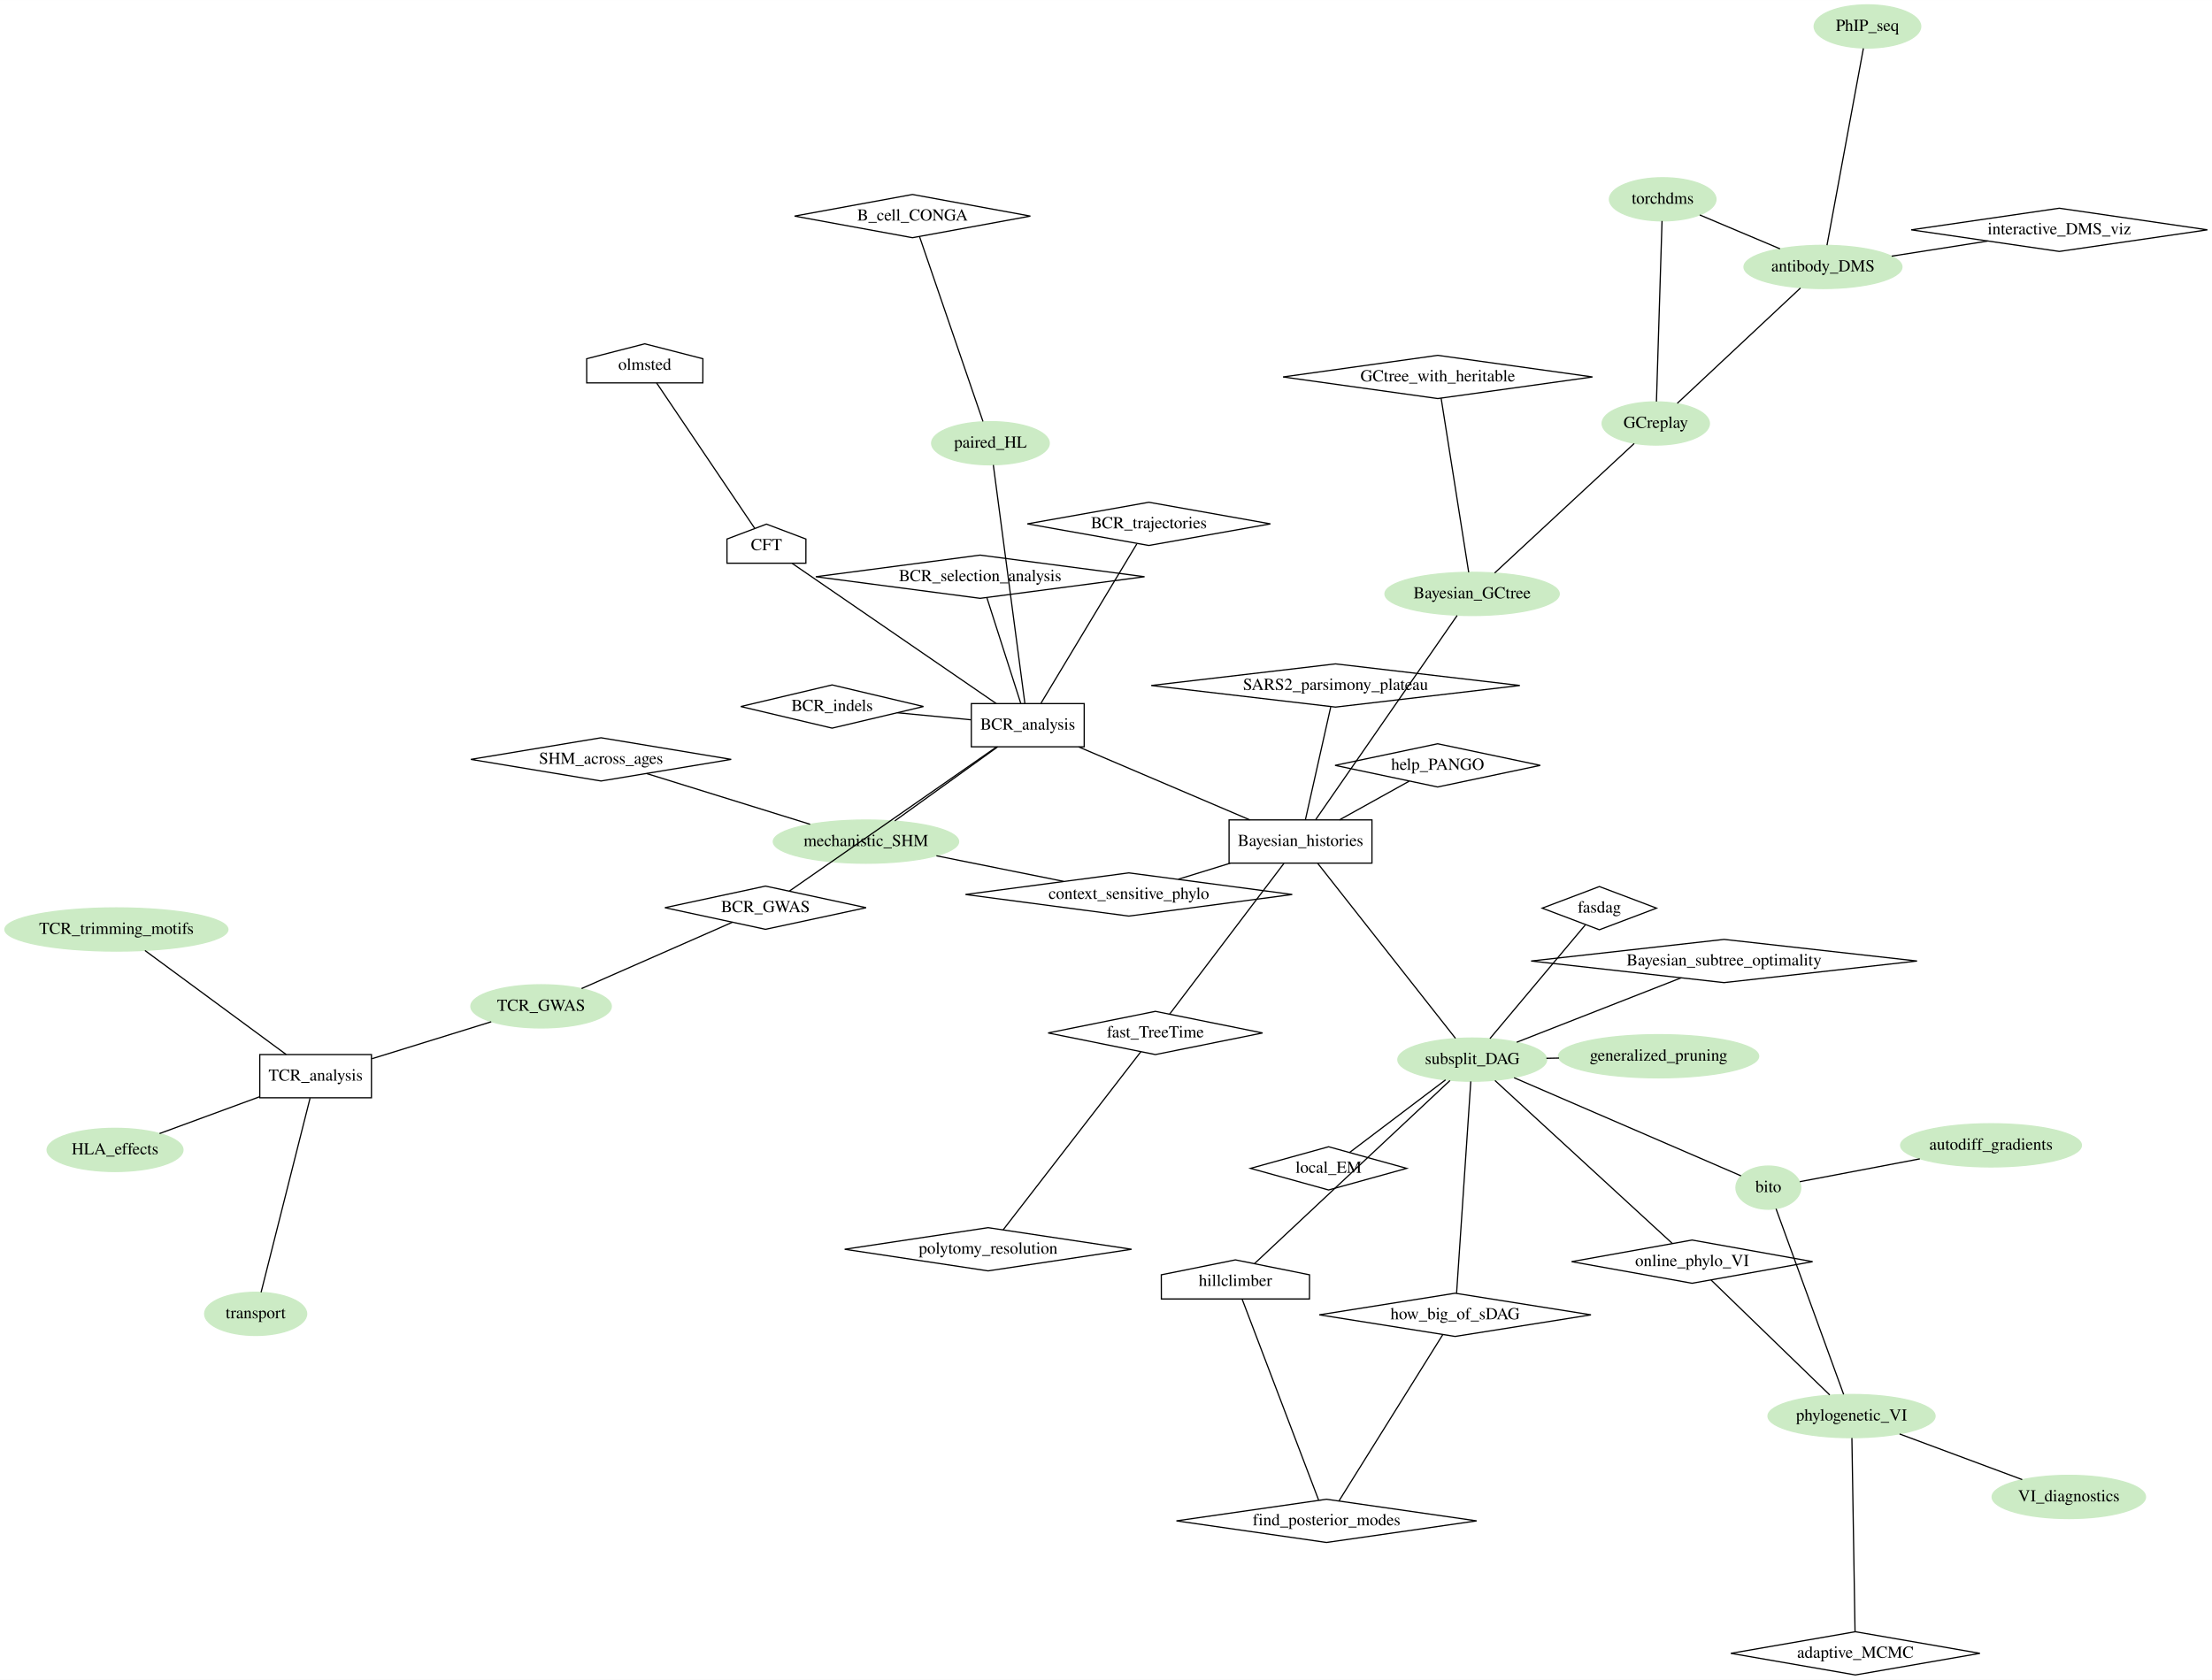
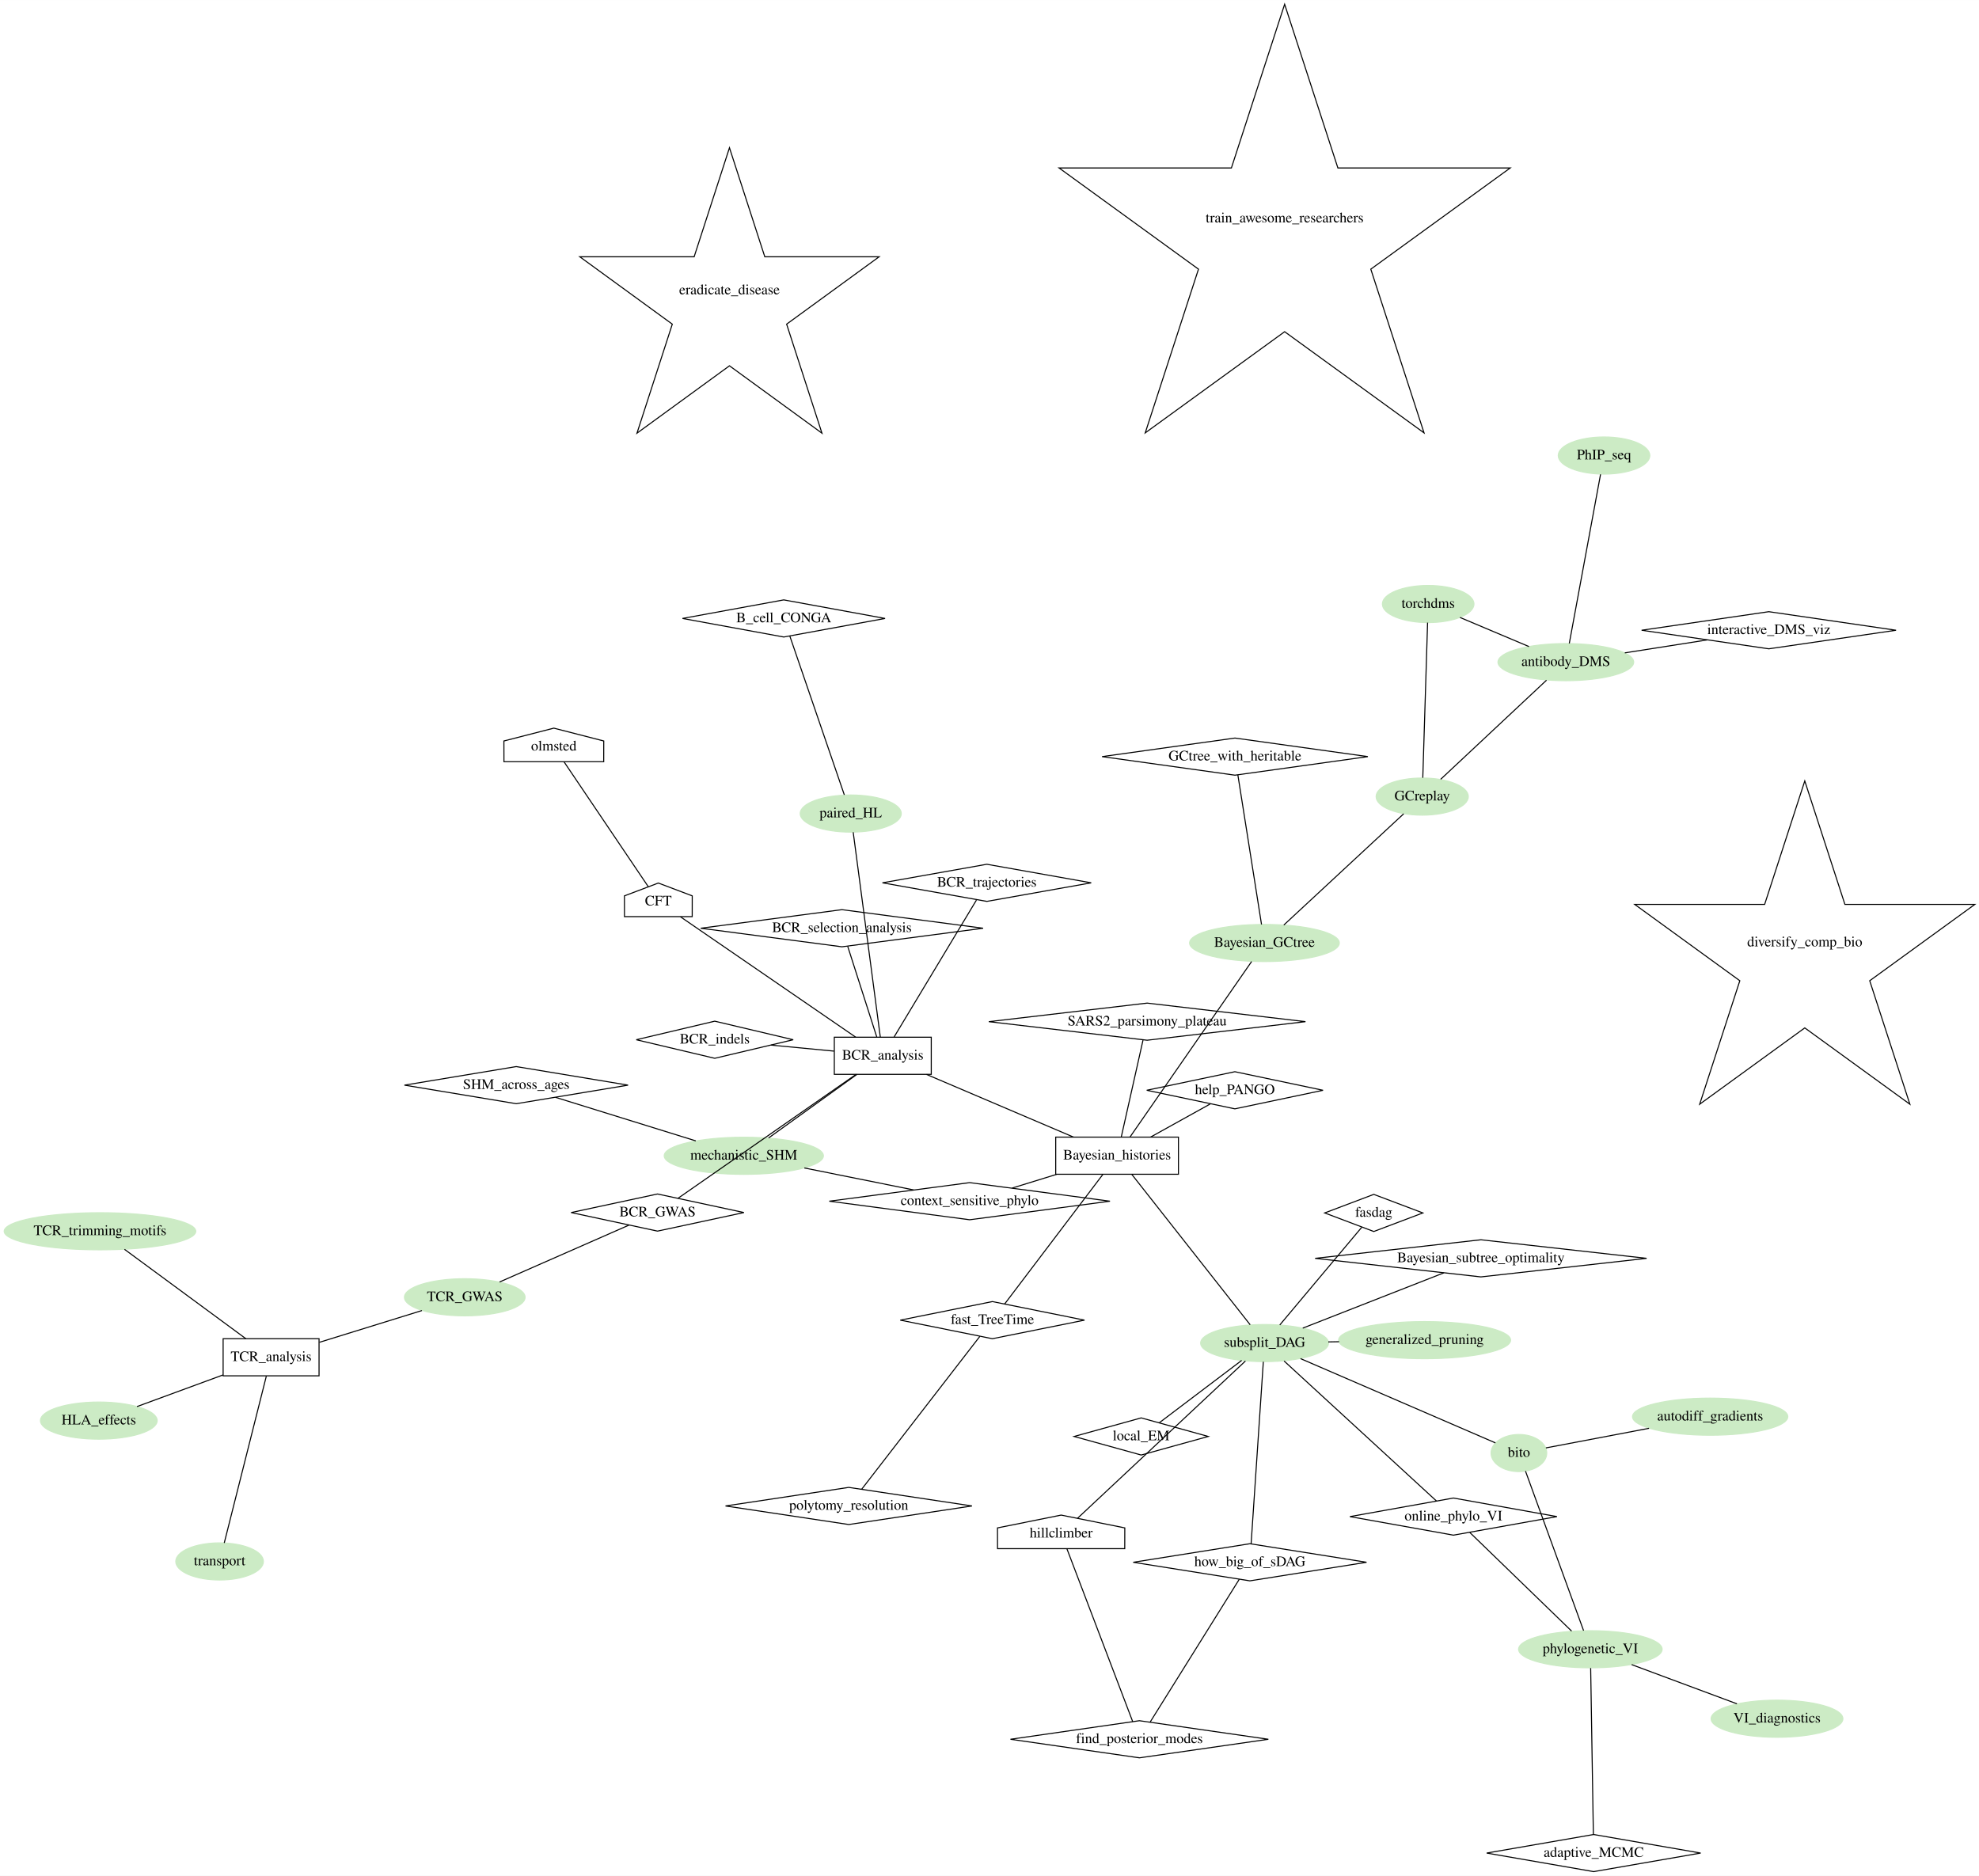
- <svg xmlns="http://www.w3.org/2000/svg" width="1842pt" height="1399pt" viewBox="0.00 0.00 1842.25 1399.13">
-   <g id="graph0" class="graph" transform="scale(1 1) rotate(0) translate(4 1395.132)">
-     <polygon fill="#ffffff" stroke="transparent" points="-4,4 -4,-1395.132 1838.249,-1395.132 1838.249,4 -4,4" />
+ <svg xmlns="http://www.w3.org/2000/svg" width="1919pt" height="1819pt" viewBox="0.00 0.00 1918.87 1818.81">
+   <g id="graph0" class="graph" transform="scale(1 1) rotate(0) translate(4 1814.813)">
+     <polygon fill="#ffffff" stroke="transparent" points="-4,4 -4,-1814.813 1914.872,-1814.813 1914.872,4 -4,4" />
    <g id="node1" class="node">
      <ellipse fill="#ccebc5" stroke="#ccebc5" cx="1222.034" cy="-900.461" rx="72.588" ry="18" />
      <text text-anchor="middle" x="1222.034" y="-896.761" font-family="Times,serif" font-size="14.00" fill="#000000">Bayesian_GCtree</text>
    </g>
    <g id="node2" class="node">
      <ellipse fill="#ccebc5" stroke="#ccebc5" cx="1374.998" cy="-1042.429" rx="44.693" ry="18" />
      <text text-anchor="middle" x="1374.998" y="-1038.729" font-family="Times,serif" font-size="14.00" fill="#000000">GCreplay</text>
    </g>
    <g id="edge23" class="edge">
      <path fill="none" stroke="#000000" d="M1240.79,-917.869C1270.467,-945.413 1327.867,-998.686 1357.039,-1025.761" />
    </g>
    <g id="node27" class="node">
      <polygon fill="none" stroke="#000000" points="1193.443,-1099.18 1064.579,-1081.18 1193.443,-1063.18 1322.307,-1081.18 1193.443,-1099.18" />
      <text text-anchor="middle" x="1193.443" y="-1077.48" font-family="Times,serif" font-size="14.00" fill="#000000">GCtree_with_heritable</text>
    </g>
    <g id="edge24" class="edge">
      <path fill="none" stroke="#000000" d="M1219.188,-918.45C1213.694,-953.179 1201.687,-1029.071 1196.235,-1063.53" />
    </g>
    <g id="node13" class="node">
      <ellipse fill="#ccebc5" stroke="#ccebc5" cx="1514.251" cy="-1172.804" rx="65.789" ry="18" />
      <text text-anchor="middle" x="1514.251" y="-1169.104" font-family="Times,serif" font-size="14.00" fill="#000000">antibody_DMS</text>
    </g>
    <g id="edge26" class="edge">
      <path fill="none" stroke="#000000" d="M1392.918,-1059.206C1419.363,-1083.965 1468.605,-1130.068 1495.512,-1155.259" />
    </g>
    <g id="node15" class="node">
      <ellipse fill="#ccebc5" stroke="#ccebc5" cx="1380.771" cy="-1229.152" rx="44.393" ry="18" />
      <text text-anchor="middle" x="1380.771" y="-1225.452" font-family="Times,serif" font-size="14.00" fill="#000000">torchdms</text>
    </g>
    <g id="edge25" class="edge">
      <path fill="none" stroke="#000000" d="M1375.562,-1060.673C1376.669,-1096.462 1379.112,-1175.483 1380.213,-1211.109" />
    </g>
    <g id="node3" class="node">
      <ellipse fill="#ccebc5" stroke="#ccebc5" cx="91.812" cy="-437.336" rx="56.59" ry="18" />
      <text text-anchor="middle" x="91.812" y="-433.636" font-family="Times,serif" font-size="14.00" fill="#000000">HLA_effects</text>
    </g>
    <g id="node4" class="node">
      <ellipse fill="#ccebc5" stroke="#ccebc5" cx="1551.287" cy="-1373.132" rx="44.393" ry="18" />
      <text text-anchor="middle" x="1551.287" y="-1369.432" font-family="Times,serif" font-size="14.00" fill="#000000">PhIP_seq</text>
    </g>
    <g id="node5" class="node">
      <ellipse fill="#ccebc5" stroke="#ccebc5" cx="446.636" cy="-556.92" rx="58.49" ry="18" />
      <text text-anchor="middle" x="446.636" y="-553.22" font-family="Times,serif" font-size="14.00" fill="#000000">TCR_GWAS</text>
    </g>
    <g id="node6" class="node">
      <ellipse fill="#ccebc5" stroke="#ccebc5" cx="92.942" cy="-620.929" rx="92.883" ry="18" />
      <text text-anchor="middle" x="92.942" y="-617.229" font-family="Times,serif" font-size="14.00" fill="#000000">TCR_trimming_motifs</text>
    </g>
    <g id="node7" class="node">
      <ellipse fill="#ccebc5" stroke="#ccebc5" cx="1468.757" cy="-405.891" rx="27" ry="18" />
      <text text-anchor="middle" x="1468.757" y="-402.191" font-family="Times,serif" font-size="14.00" fill="#000000">bito</text>
    </g>
    <g id="node8" class="node">
      <ellipse fill="#ccebc5" stroke="#ccebc5" cx="1654.201" cy="-441.147" rx="75.287" ry="18" />
      <text text-anchor="middle" x="1654.201" y="-437.447" font-family="Times,serif" font-size="14.00" fill="#000000">autodiff_gradients</text>
    </g>
    <g id="edge4" class="edge">
      <path fill="none" stroke="#000000" d="M1494.934,-410.867C1520.792,-415.784 1561.244,-423.474 1594.909,-429.875" />
    </g>
    <g id="node12" class="node">
      <ellipse fill="#ccebc5" stroke="#ccebc5" cx="1538.043" cy="-215.619" rx="69.588" ry="18" />
      <text text-anchor="middle" x="1538.043" y="-211.919" font-family="Times,serif" font-size="14.00" fill="#000000">phylogenetic_VI</text>
    </g>
    <g id="edge2" class="edge">
      <path fill="none" stroke="#000000" d="M1475.151,-388.331C1488.284,-352.268 1518.173,-270.185 1531.462,-233.69" />
    </g>
    <g id="node14" class="node">
      <ellipse fill="#ccebc5" stroke="#ccebc5" cx="1222.163" cy="-512.515" rx="61.99" ry="18" />
      <text text-anchor="middle" x="1222.163" y="-508.815" font-family="Times,serif" font-size="14.00" fill="#000000">subsplit_DAG</text>
    </g>
    <g id="edge5" class="edge">
      <path fill="none" stroke="#000000" d="M1446,-415.73C1402.719,-434.445 1308.296,-475.272 1257.004,-497.45" />
    </g>
    <g id="node9" class="node">
      <ellipse fill="#ccebc5" stroke="#ccebc5" cx="1377.334" cy="-515.347" rx="83.386" ry="18" />
      <text text-anchor="middle" x="1377.334" y="-511.647" font-family="Times,serif" font-size="14.00" fill="#000000">generalized_pruning</text>
    </g>
    <g id="node10" class="node">
      <ellipse fill="#ccebc5" stroke="#ccebc5" cx="717.208" cy="-694.119" rx="77.187" ry="18" />
      <text text-anchor="middle" x="717.208" y="-690.419" font-family="Times,serif" font-size="14.00" fill="#000000">mechanistic_SHM</text>
    </g>
    <g id="node30" class="node">
      <polygon fill="none" stroke="#000000" points="936.168,-668.093 800.097,-650.093 936.168,-632.093 1072.238,-650.093 936.168,-668.093" />
      <text text-anchor="middle" x="936.168" y="-646.393" font-family="Times,serif" font-size="14.00" fill="#000000">context_sensitive_phylo</text>
    </g>
    <g id="edge45" class="edge">
      <path fill="none" stroke="#000000" d="M775.885,-682.321C808.821,-675.699 849.639,-667.491 881.841,-661.017" />
    </g>
    <g id="node40" class="node">
      <polygon fill="none" stroke="#000000" points="496.563,-780.626 388.142,-762.626 496.563,-744.626 604.985,-762.626 496.563,-780.626" />
      <text text-anchor="middle" x="496.563" y="-758.926" font-family="Times,serif" font-size="14.00" fill="#000000">SHM_across_ages</text>
    </g>
    <g id="edge38" class="edge">
      <path fill="none" stroke="#000000" d="M670.684,-708.564C630.225,-721.126 572.324,-739.104 534.588,-750.82" />
    </g>
    <g id="node11" class="node">
      <ellipse fill="#ccebc5" stroke="#ccebc5" cx="820.884" cy="-1025.968" rx="48.993" ry="18" />
      <text text-anchor="middle" x="820.884" y="-1022.268" font-family="Times,serif" font-size="14.00" fill="#000000">paired_HL</text>
    </g>
    <g id="node25" class="node">
      <polygon fill="none" stroke="#000000" points="755.956,-1233.162 657.756,-1215.162 755.956,-1197.162 854.156,-1215.162 755.956,-1233.162" />
      <text text-anchor="middle" x="755.956" y="-1211.462" font-family="Times,serif" font-size="14.00" fill="#000000">B_cell_CONGA</text>
    </g>
    <g id="edge46" class="edge">
      <path fill="none" stroke="#000000" d="M814.658,-1044.109C802.121,-1080.641 773.99,-1162.614 761.787,-1198.171" />
    </g>
    <g id="node29" class="node">
      <polygon fill="none" stroke="#000000" points="1541.249,-36 1437.519,-18 1541.249,0 1644.979,-18 1541.249,-36" />
      <text text-anchor="middle" x="1541.249" y="-14.3" font-family="Times,serif" font-size="14.00" fill="#000000">adaptive_MCMC</text>
    </g>
    <g id="edge1" class="edge">
      <path fill="none" stroke="#000000" d="M1538.339,-197.381C1538.949,-159.734 1540.344,-73.803 1540.954,-36.193" />
    </g>
    <g id="node38" class="node">
      <polygon fill="none" stroke="#000000" points="1405.266,-362.258 1304.89,-344.258 1405.266,-326.258 1505.643,-344.258 1405.266,-362.258" />
      <text text-anchor="middle" x="1405.266" y="-340.558" font-family="Times,serif" font-size="14.00" fill="#000000">online_phylo_VI</text>
    </g>
    <g id="edge6" class="edge">
      <path fill="none" stroke="#000000" d="M1519.859,-233.236C1493.722,-258.558 1445.958,-304.834 1421.159,-328.861" />
    </g>
    <g id="edge28" class="edge">
      <path fill="none" stroke="#000000" d="M1517.603,-1190.935C1524.637,-1228.979 1540.866,-1316.764 1547.916,-1354.898" />
    </g>
    <g id="edge27" class="edge">
      <path fill="none" stroke="#000000" d="M1478.481,-1187.904C1457.631,-1196.706 1431.599,-1207.696 1411.648,-1216.118" />
    </g>
    <g id="node36" class="node">
      <polygon fill="none" stroke="#000000" points="1711.082,-1221.72 1587.748,-1203.72 1711.082,-1185.72 1834.416,-1203.72 1711.082,-1221.72" />
      <text text-anchor="middle" x="1711.082" y="-1200.02" font-family="Times,serif" font-size="14.00" fill="#000000">interactive_DMS_viz</text>
    </g>
    <g id="edge29" class="edge">
      <path fill="none" stroke="#000000" d="M1571.447,-1181.788C1596.532,-1185.728 1625.977,-1190.353 1651.345,-1194.337" />
    </g>
    <g id="edge9" class="edge">
      <path fill="none" stroke="#000000" d="M1283.937,-513.642C1287.402,-513.706 1290.911,-513.769 1294.435,-513.834" />
    </g>
    <g id="node19" class="node">
      <polygon fill="none" stroke="#000000" points="1086.623,-333.297 1024.903,-345.734 963.184,-333.297 963.241,-313.172 1086.565,-313.172 1086.623,-333.297" />
      <text text-anchor="middle" x="1024.903" y="-324.034" font-family="Times,serif" font-size="14.00" fill="#000000">hillclimber</text>
    </g>
    <g id="edge8" class="edge">
      <path fill="none" stroke="#000000" d="M1203.606,-495.131C1165.05,-459.015 1076.874,-376.417 1040.766,-342.593" />
    </g>
    <g id="node26" class="node">
      <polygon fill="none" stroke="#000000" points="1431.885,-612.679 1271.179,-594.679 1431.885,-576.679 1592.59,-594.679 1431.885,-612.679" />
      <text text-anchor="middle" x="1431.885" y="-590.979" font-family="Times,serif" font-size="14.00" fill="#000000">Bayesian_subtree_optimality</text>
    </g>
    <g id="edge13" class="edge">
      <path fill="none" stroke="#000000" d="M1259.175,-527.015C1297.745,-542.126 1357.777,-565.645 1395.944,-580.598" />
    </g>
    <g id="node31" class="node">
      <polygon fill="none" stroke="#000000" points="1328.026,-656.707 1280.432,-638.707 1328.026,-620.707 1375.619,-638.707 1328.026,-656.707" />
      <text text-anchor="middle" x="1328.026" y="-635.007" font-family="Times,serif" font-size="14.00" fill="#000000">fasdag</text>
    </g>
    <g id="edge14" class="edge">
      <path fill="none" stroke="#000000" d="M1236.883,-530.061C1258.131,-555.39 1296.969,-601.687 1316.362,-624.803" />
    </g>
    <g id="node35" class="node">
      <polygon fill="none" stroke="#000000" points="1207.9,-317.961 1094.787,-299.961 1207.9,-281.961 1321.013,-299.961 1207.9,-317.961" />
      <text text-anchor="middle" x="1207.9" y="-296.26" font-family="Times,serif" font-size="14.00" fill="#000000">how_big_of_sDAG</text>
    </g>
    <g id="edge12" class="edge">
      <path fill="none" stroke="#000000" d="M1220.947,-494.392C1218.253,-454.235 1211.805,-358.152 1209.113,-318.037" />
    </g>
    <g id="node37" class="node">
      <polygon fill="none" stroke="#000000" points="1102.504,-439.963 1037.483,-421.963 1102.504,-403.963 1167.525,-421.963 1102.504,-439.963" />
      <text text-anchor="middle" x="1102.504" y="-418.263" font-family="Times,serif" font-size="14.00" fill="#000000">local_EM</text>
    </g>
    <g id="edge10" class="edge">
      <path fill="none" stroke="#000000" d="M1199.937,-495.695C1176.822,-478.203 1141.114,-451.181 1119.95,-435.166" />
    </g>
    <g id="edge7" class="edge">
      <path fill="none" stroke="#000000" d="M1241.069,-495.142C1277.07,-462.06 1354.897,-390.543 1388.859,-359.336" />
    </g>
    <g id="node42" class="node">
      <polygon fill="none" stroke="#000000" points="1138.63,-712.222 1019.63,-712.222 1019.63,-676.222 1138.63,-676.222 1138.63,-712.222" />
      <text text-anchor="middle" x="1079.13" y="-690.523" font-family="Times,serif" font-size="14.00" fill="#000000">Bayesian_histories</text>
    </g>
    <g id="edge11" class="edge">
      <path fill="none" stroke="#000000" d="M1208.188,-530.268C1180.914,-564.917 1120.861,-641.207 1093.373,-676.128" />
    </g>
    <g id="node16" class="node">
      <ellipse fill="#ccebc5" stroke="#ccebc5" cx="208.917" cy="-300.774" rx="42.494" ry="18" />
      <text text-anchor="middle" x="208.917" y="-297.074" font-family="Times,serif" font-size="14.00" fill="#000000">transport</text>
    </g>
    <g id="node17" class="node">
      <ellipse fill="#ccebc5" stroke="#ccebc5" cx="1719.007" cy="-148.268" rx="63.889" ry="18" />
      <text text-anchor="middle" x="1719.007" y="-144.568" font-family="Times,serif" font-size="14.00" fill="#000000">VI_diagnostics</text>
    </g>
    <g id="edge3" class="edge">
      <path fill="none" stroke="#000000" d="M1680.185,-162.716C1650.068,-173.925 1608.466,-189.409 1578.052,-200.728" />
    </g>
    <g id="node18" class="node">
      <polygon fill="none" stroke="#000000" points="667.205,-946.161 634.328,-958.598 601.452,-946.161 601.482,-926.036 667.174,-926.036 667.205,-946.161" />
      <text text-anchor="middle" x="634.328" y="-936.898" font-family="Times,serif" font-size="14.00" fill="#000000">CFT</text>
    </g>
    <g id="node20" class="node">
      <polygon fill="none" stroke="#000000" points="581.406,-1096.35 533,-1108.788 484.595,-1096.35 484.64,-1076.226 581.361,-1076.226 581.406,-1096.35" />
      <text text-anchor="middle" x="533" y="-1087.088" font-family="Times,serif" font-size="14.00" fill="#000000">olmsted</text>
    </g>
    <g id="edge36" class="edge">
      <path fill="none" stroke="#000000" d="M624.613,-954.999C605.294,-983.633 562.251,-1047.432 542.836,-1076.21" />
    </g>
    <g id="node33" class="node">
      <polygon fill="none" stroke="#000000" points="1100.795,-146.344 975.784,-128.344 1100.795,-110.344 1225.806,-128.344 1100.795,-146.344" />
      <text text-anchor="middle" x="1100.795" y="-124.644" font-family="Times,serif" font-size="14.00" fill="#000000">find_posterior_modes</text>
    </g>
    <g id="edge15" class="edge">
      <path fill="none" stroke="#000000" d="M1030.484,-313.073C1044.21,-277.009 1079.565,-184.122 1094.249,-145.542" />
    </g>
    <g id="node21" class="node">
      <polygon fill="none" stroke="#000000" points="633.542,-657.082 549.755,-639.082 633.542,-621.082 717.329,-639.082 633.542,-657.082" />
      <text text-anchor="middle" x="633.542" y="-635.382" font-family="Times,serif" font-size="14.00" fill="#000000">BCR_GWAS</text>
    </g>
    <g id="edge40" class="edge">
      <path fill="none" stroke="#000000" d="M605.963,-626.959C572.555,-612.273 516.294,-587.541 480.344,-571.738" />
    </g>
    <g id="node22" class="node">
      <polygon fill="none" stroke="#000000" points="689.027,-824.653 612.946,-806.653 689.027,-788.653 765.107,-806.653 689.027,-824.653" />
      <text text-anchor="middle" x="689.027" y="-802.953" font-family="Times,serif" font-size="14.00" fill="#000000">BCR_indels</text>
    </g>
    <g id="node23" class="node">
      <polygon fill="none" stroke="#000000" points="812.325,-932.774 675.416,-914.774 812.325,-896.774 949.234,-914.774 812.325,-932.774" />
      <text text-anchor="middle" x="812.325" y="-911.074" font-family="Times,serif" font-size="14.00" fill="#000000">BCR_selection_analysis</text>
    </g>
    <g id="node24" class="node">
      <polygon fill="none" stroke="#000000" points="952.837,-976.804 851.623,-958.804 952.837,-940.804 1054.052,-958.804 952.837,-976.804" />
      <text text-anchor="middle" x="952.837" y="-955.104" font-family="Times,serif" font-size="14.00" fill="#000000">BCR_trajectories</text>
    </g>
    <g id="node28" class="node">
      <polygon fill="none" stroke="#000000" points="1108.302,-842.178 954.803,-824.178 1108.302,-806.178 1261.801,-824.178 1108.302,-842.178" />
      <text text-anchor="middle" x="1108.302" y="-820.478" font-family="Times,serif" font-size="14.00" fill="#000000">SARS2_parsimony_plateau</text>
    </g>
    <g id="node32" class="node">
      <polygon fill="none" stroke="#000000" points="958.239,-552.754 868.922,-534.754 958.239,-516.754 1047.556,-534.754 958.239,-552.754" />
      <text text-anchor="middle" x="958.239" y="-531.054" font-family="Times,serif" font-size="14.00" fill="#000000">fast_TreeTime</text>
    </g>
    <g id="node39" class="node">
      <polygon fill="none" stroke="#000000" points="818.955,-372.573 699.474,-354.573 818.955,-336.573 938.436,-354.573 818.955,-372.573" />
      <text text-anchor="middle" x="818.955" y="-350.873" font-family="Times,serif" font-size="14.00" fill="#000000">polytomy_resolution</text>
    </g>
    <g id="edge22" class="edge">
      <path fill="none" stroke="#000000" d="M946.122,-519.079C919.913,-485.174 858.174,-405.307 831.544,-370.858" />
    </g>
    <g id="node34" class="node">
      <polygon fill="none" stroke="#000000" points="1193.355,-775.644 1107.892,-757.644 1193.355,-739.644 1278.818,-757.644 1193.355,-775.644" />
      <text text-anchor="middle" x="1193.355" y="-753.944" font-family="Times,serif" font-size="14.00" fill="#000000">help_PANGO</text>
    </g>
    <g id="edge16" class="edge">
      <path fill="none" stroke="#000000" d="M1197.63,-283.505C1177.21,-250.786 1131.714,-177.886 1111.191,-145.002" />
    </g>
    <g id="node41" class="node">
      <polygon fill="none" stroke="#000000" points="898.962,-809.098 804.962,-809.098 804.962,-773.098 898.962,-773.098 898.962,-809.098" />
      <text text-anchor="middle" x="851.962" y="-787.399" font-family="Times,serif" font-size="14.00" fill="#000000">BCR_analysis</text>
    </g>
    <g id="edge37" class="edge">
      <path fill="none" stroke="#000000" d="M826.932,-773.085C802.423,-755.447 765.344,-728.761 741.198,-711.385" />
    </g>
    <g id="edge34" class="edge">
      <path fill="none" stroke="#000000" d="M849.575,-809.138C843.79,-852.857 829.072,-964.085 823.279,-1007.866" />
    </g>
    <g id="edge35" class="edge">
      <path fill="none" stroke="#000000" d="M825.711,-809.132C782.184,-839.031 695.904,-898.3 655.778,-925.864" />
    </g>
    <g id="edge39" class="edge">
      <path fill="none" stroke="#000000" d="M826.049,-773.063C781.865,-742.312 692.896,-680.392 653.312,-652.842" />
    </g>
    <g id="edge32" class="edge">
      <path fill="none" stroke="#000000" d="M804.835,-795.597C785.661,-797.428 763.382,-799.555 743.515,-801.451" />
    </g>
    <g id="edge30" class="edge">
      <path fill="none" stroke="#000000" d="M846.114,-809.347C838.534,-832.999 825.406,-873.96 817.941,-897.251" />
    </g>
    <g id="edge31" class="edge">
      <path fill="none" stroke="#000000" d="M862.95,-809.365C882.66,-842.134 923.741,-910.431 942.767,-942.061" />
    </g>
    <g id="edge33" class="edge">
      <path fill="none" stroke="#000000" d="M894.424,-772.99C935.133,-755.63 996.237,-729.572 1036.876,-712.242" />
    </g>
    <g id="edge18" class="edge">
      <path fill="none" stroke="#000000" d="M1091.811,-712.525C1118.998,-751.761 1182.607,-843.56 1209.584,-882.494" />
    </g>
    <g id="edge19" class="edge">
      <path fill="none" stroke="#000000" d="M1083.186,-712.292C1088.759,-737.121 1098.725,-781.514 1104.28,-806.262" />
    </g>
    <g id="edge17" class="edge">
      <path fill="none" stroke="#000000" d="M1020.569,-676.146C1006.072,-671.671 990.842,-666.97 977.371,-662.812" />
    </g>
    <g id="edge21" class="edge">
      <path fill="none" stroke="#000000" d="M1065.262,-675.929C1041.322,-644.35 992.65,-580.146 970.144,-550.458" />
    </g>
    <g id="edge20" class="edge">
      <path fill="none" stroke="#000000" d="M1111.556,-712.227C1130.024,-722.481 1152.757,-735.103 1169.566,-744.436" />
    </g>
    <g id="node43" class="node">
      <polygon fill="none" stroke="#000000" points="305.354,-516.754 212.354,-516.754 212.354,-480.754 305.354,-480.754 305.354,-516.754" />
      <text text-anchor="middle" x="258.854" y="-495.054" font-family="Times,serif" font-size="14.00" fill="#000000">TCR_analysis</text>
    </g>
    <g id="edge42" class="edge">
      <path fill="none" stroke="#000000" d="M212.324,-481.646C185.969,-471.956 153.457,-460.002 128.846,-450.953" />
    </g>
    <g id="edge41" class="edge">
      <path fill="none" stroke="#000000" d="M305.755,-513.282C336.281,-522.737 375.735,-534.958 405.122,-544.061" />
    </g>
    <g id="edge44" class="edge">
      <path fill="none" stroke="#000000" d="M234.373,-516.781C202.734,-540.08 148.006,-580.38 116.716,-603.422" />
    </g>
    <g id="edge43" class="edge">
      <path fill="none" stroke="#000000" d="M254.246,-480.483C244.708,-442.672 222.908,-356.242 213.443,-318.715" />
    </g>
+     <g id="node44" class="node">
+       <polygon fill="none" stroke="#000000" points="1460.318,-1651.965 1293.237,-1651.965 1241.606,-1810.72 1189.975,-1651.965 1022.894,-1651.965 1158.065,-1553.849 1106.435,-1395.093 1241.606,-1493.209 1376.777,-1395.093 1325.146,-1553.849 1460.318,-1651.965" />
+       <text text-anchor="middle" x="1241.606" y="-1599.207" font-family="Times,serif" font-size="14.00" fill="#000000">train_awesome_researchers</text>
+     </g>
+     <g id="node45" class="node">
+       <polygon fill="none" stroke="#000000" points="1910.808,-937.862 1784.857,-937.862 1745.936,-1057.591 1707.015,-937.862 1581.064,-937.862 1682.96,-863.865 1644.04,-744.136 1745.936,-818.133 1847.833,-744.136 1808.912,-863.865 1910.808,-937.862" />
+       <text text-anchor="middle" x="1745.936" y="-897.164" font-family="Times,serif" font-size="14.00" fill="#000000">diversify_comp_bio</text>
+     </g>
+     <g id="node46" class="node">
+       <polygon fill="none" stroke="#000000" points="848.403,-1565.856 737.555,-1565.856 703.301,-1671.568 669.047,-1565.856 558.199,-1565.856 647.877,-1500.523 613.623,-1394.81 703.301,-1460.144 792.979,-1394.81 758.725,-1500.523 848.403,-1565.856" />
+       <text text-anchor="middle" x="703.301" y="-1529.489" font-family="Times,serif" font-size="14.00" fill="#000000">eradicate_disease</text>
+     </g>
  </g>
</svg>
